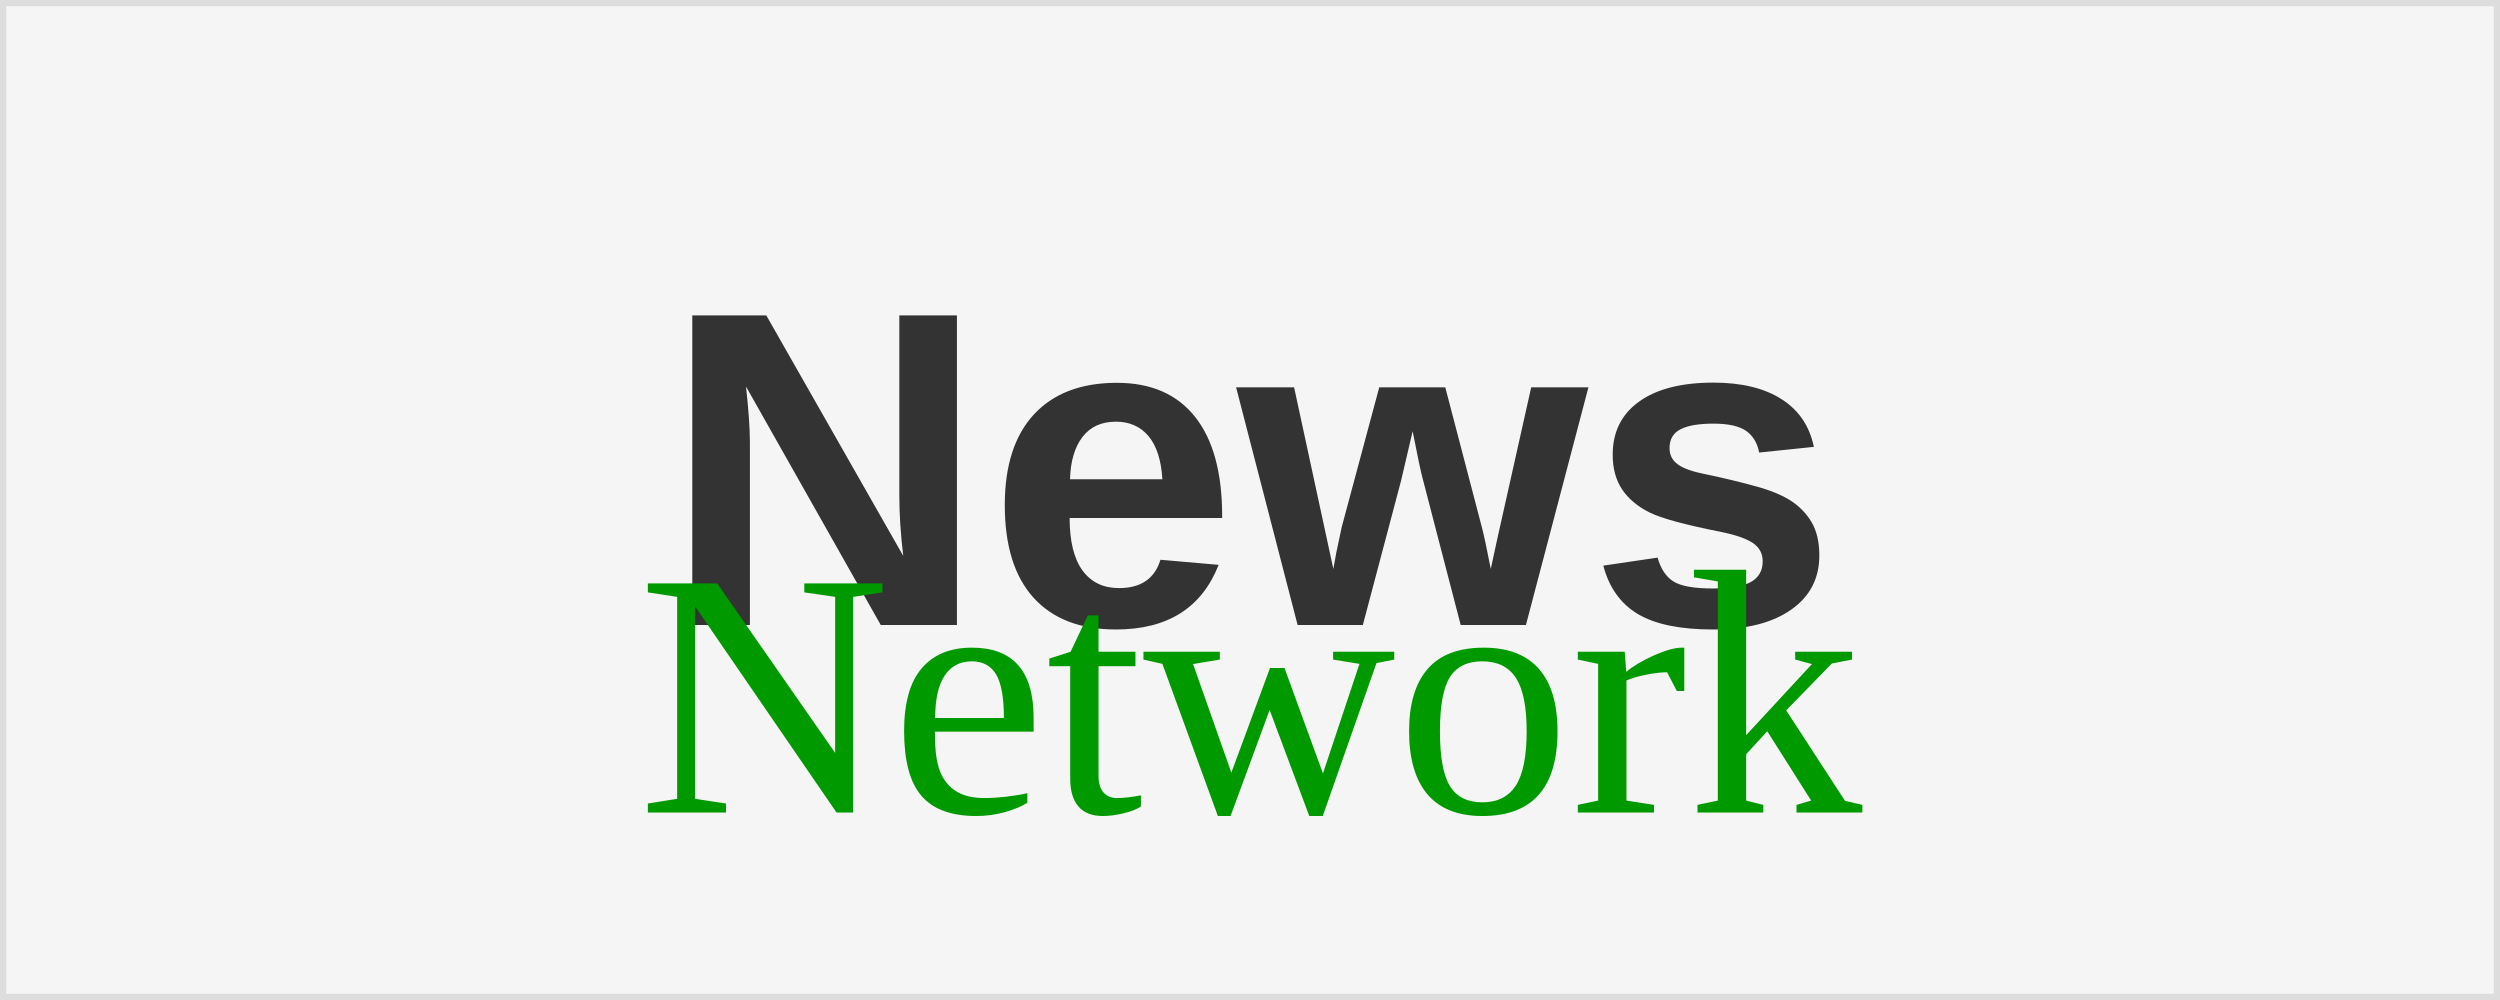
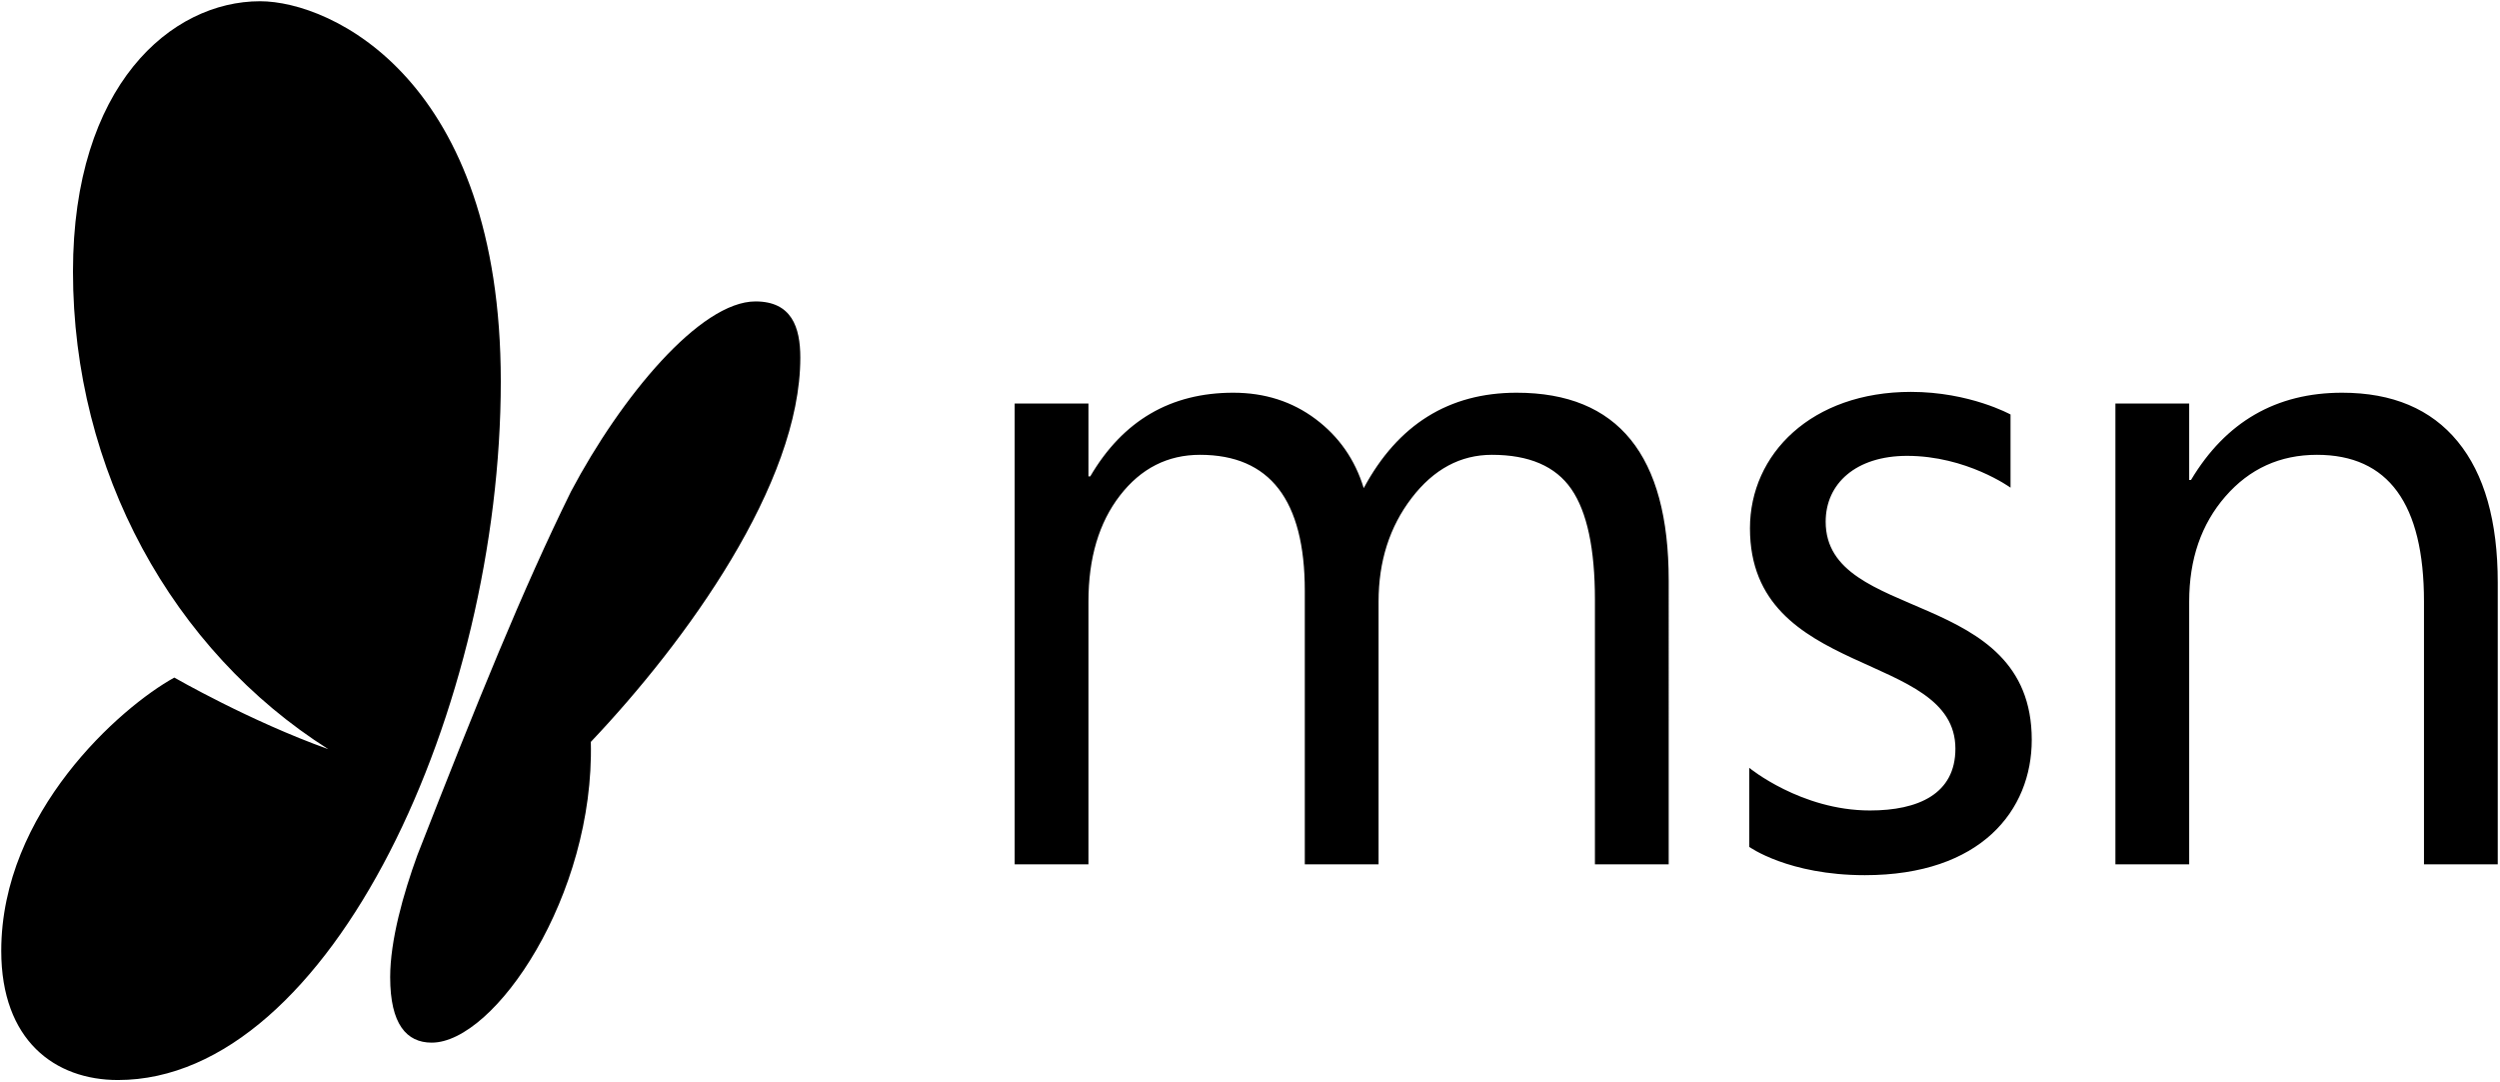
- <svg xmlns="http://www.w3.org/2000/svg" viewBox="0 0 200 80" width="200" height="80">
-   <defs>
-     <style>
-       .media-text { font-family: Arial, sans-serif; font-size: 36px; font-weight: bold; fill: #333; }
-       .media-accent { font-size: 28px; fill: #009900; }
-     </style>
-   </defs>
-   <rect width="200" height="80" fill="#f5f5f5" stroke="#ddd" stroke-width="1" />
-   <text x="100" y="50" text-anchor="middle" class="media-text">News</text>
-   <text x="100" y="65" text-anchor="middle" class="media-accent">Network</text>
+ <svg xmlns="http://www.w3.org/2000/svg" width="1066.667" height="461.344" viewBox="0 0 1000 432.51">
+   <path d="M156.131 390.88c0 18.812 6.571 26.177 16.618 26.177 25.143 0 65.2-58.685 63.678-120.298 38.124-40.218 83.826-103.22 83.826-153.681 0-12.215-3.464-22.501-17.942-22.501-22.135 0-53.763 38.149-73.826 76.032-19.348 39.246-37.447 84.01-61.472 145.446-5.614 15.41-10.883 34.073-10.883 48.825zm543.84-83.752v31.619s15.673 11.324 46.251 11.324c46.413 0 66.804-25.896 66.804-54.156 0-61.244-82.466-46.605-82.466-87.245 0-15.274 12.161-26.324 32.575-26.324 23.838 0 41.398 12.721 41.398 12.721v-29.266s-16.322-9.044-39.854-9.044c-39.687 0-64.414 24.785-64.414 54.56 0 60.55 82.208 48.705 82.208 88.165 0 18.135-14.911 24.707-34.192 24.707-27.602 0-48.31-17.059-48.31-17.059zm299.529 38.599h-29.519V240.609c-0-39.119-14.28-58.678-42.839-58.679-14.76 0-26.97 5.55-36.629 16.65-9.66 11.1-14.49 25.11-14.49 42.029v105.118h-29.519V161.411h29.519v30.599h.72c13.92-23.279 34.079-34.919 60.478-34.919 20.159 0 35.579 6.51 46.259 19.529 10.68 13.02 16.02 31.829 16.02 56.429zm-331.755 0h-29.519V239.889c-0-20.399-3.15-35.159-9.45-44.279-6.3-9.12-16.89-13.679-31.769-13.68-12.6 0-23.31 5.76-32.129 17.28-8.82 11.52-13.23 25.32-13.23 41.399v105.118h-29.519V236.289c-0-36.239-13.98-54.358-41.939-54.359-12.96 0-23.639 5.43-32.039 16.29-8.4 10.86-12.6 24.989-12.6 42.389v105.118h-29.519V161.411h29.519v29.159h.72c13.08-22.319 32.159-33.479 57.239-33.479 12.6 0 23.579 3.51 32.939 10.53 9.36 7.02 15.78 16.23 19.26 27.629 13.679-25.439 34.079-38.159 61.199-38.159 40.559 0 60.838 25.02 60.839 75.058zm-620.554 86.283C21.984 432.01.5 416.189.5 380.327c0-55.361 47.642-97.403 69.257-109.293 0 0 30.243 17.422 61.617 28.633C69.035 260.225 29.201 188.363 29.201 108.602 29.201 34.061 68.547.5 104.07.5c28.577 0 96.326 31.436 96.326 152.064 0 129.8-67.73 279.446-153.205 279.446z" />
</svg>
